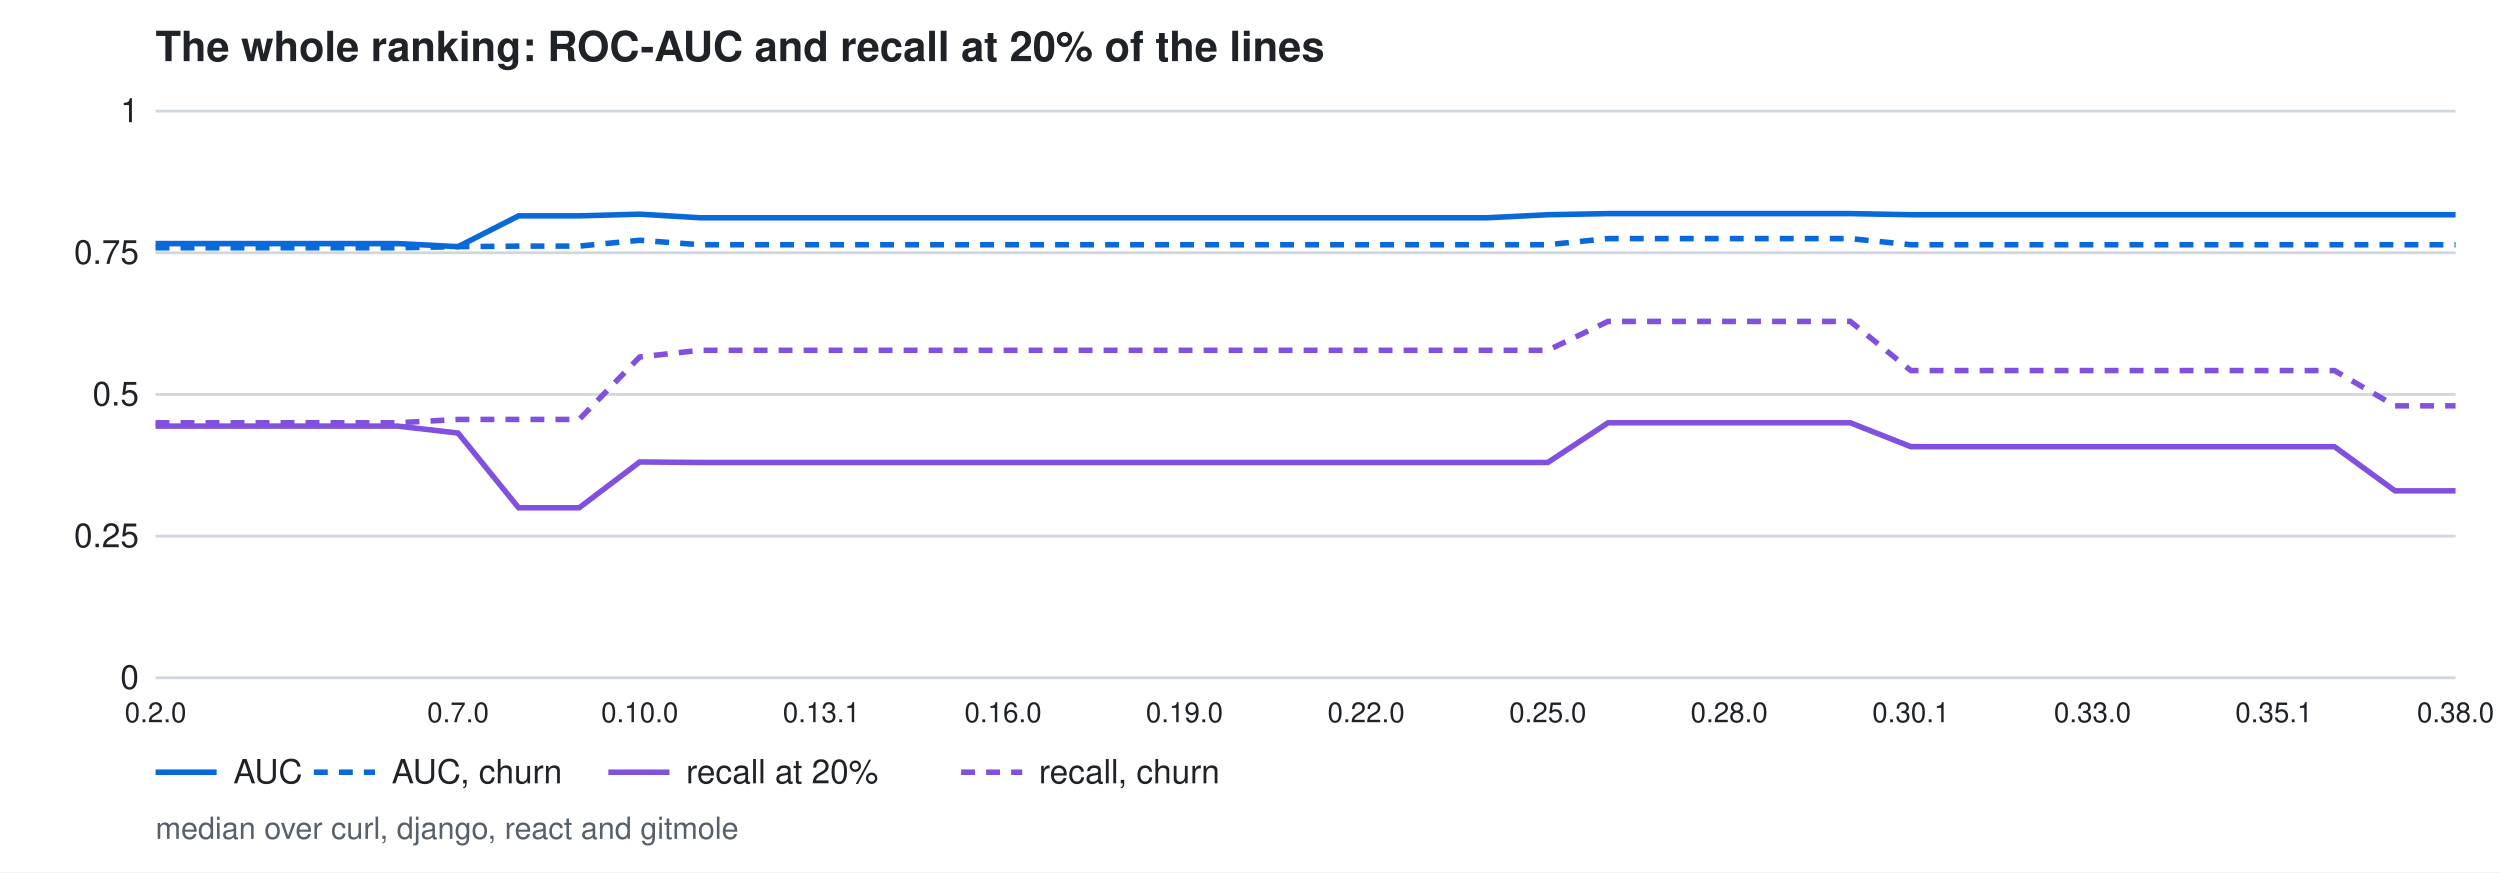
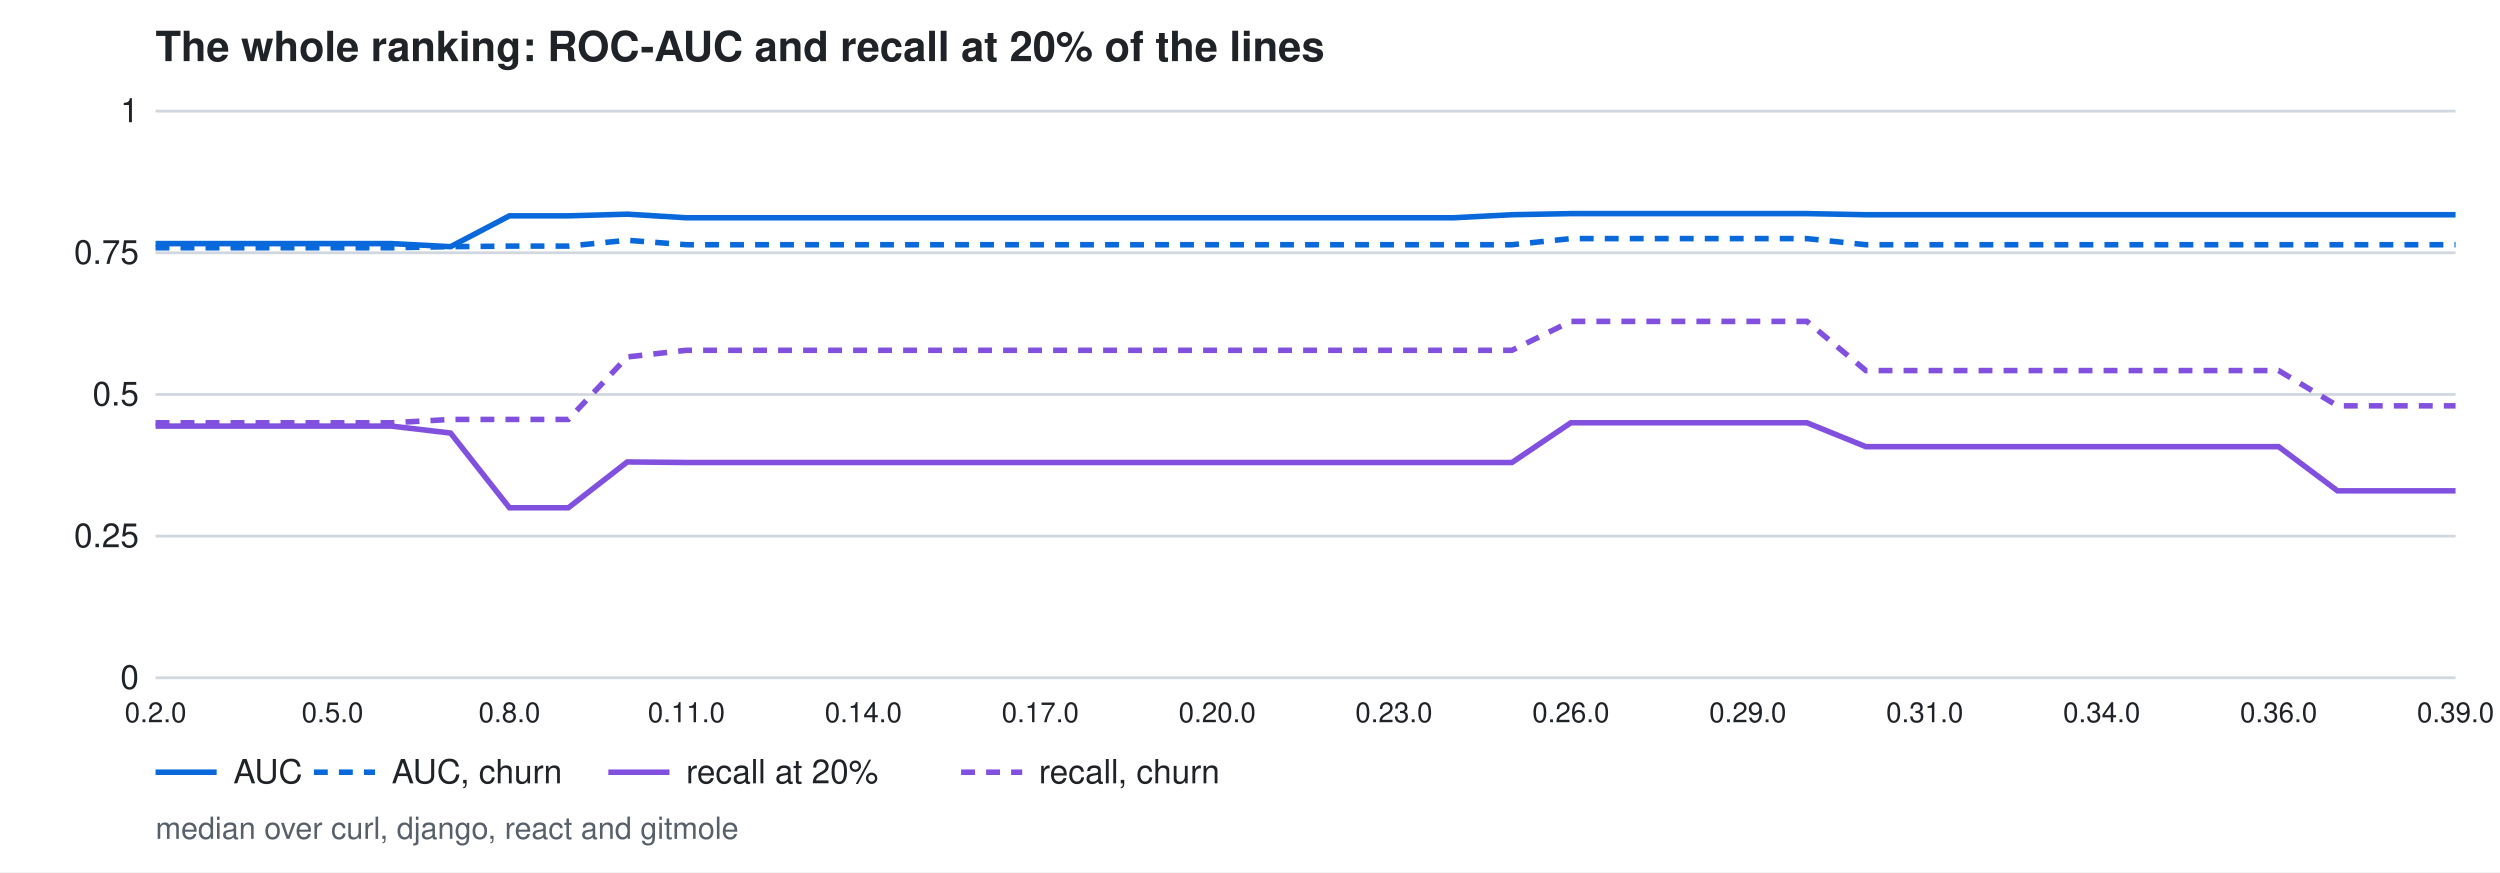
<svg xmlns="http://www.w3.org/2000/svg" width="900" height="314" viewBox="0 0 900 314" font-family="-apple-system,Segoe UI,Helvetica,Arial,sans-serif" font-size="12">
  <rect width="900" height="314" fill="#ffffff" />
  <text x="56" y="22" font-size="15" font-weight="600" fill="#1f2328">The whole ranking: ROC-AUC and recall at 20% of the lines</text>
  <line x1="56" y1="244.0" x2="884" y2="244.0" stroke="#d0d7de" stroke-width="1" />
  <text x="50" y="248.0" text-anchor="end" fill="#1f2328">0</text>
  <line x1="56" y1="193.0" x2="884" y2="193.0" stroke="#d0d7de" stroke-width="1" />
  <text x="50" y="197.0" text-anchor="end" fill="#1f2328">0.25</text>
  <line x1="56" y1="142.0" x2="884" y2="142.0" stroke="#d0d7de" stroke-width="1" />
  <text x="50" y="146.0" text-anchor="end" fill="#1f2328">0.5</text>
  <line x1="56" y1="91.0" x2="884" y2="91.0" stroke="#d0d7de" stroke-width="1" />
  <text x="50" y="95.0" text-anchor="end" fill="#1f2328">0.75</text>
  <line x1="56" y1="40.0" x2="884" y2="40.0" stroke="#d0d7de" stroke-width="1" />
  <text x="50" y="44.0" text-anchor="end" fill="#1f2328">1</text>
  <text x="56.0" y="260" text-anchor="middle" fill="#1f2328" font-size="10">0.2.0</text>
-   <text x="164.9" y="260" text-anchor="middle" fill="#1f2328" font-size="10">0.7.0</text>
-   <text x="230.3" y="260" text-anchor="middle" fill="#1f2328" font-size="10">0.10.0</text>
-   <text x="295.7" y="260" text-anchor="middle" fill="#1f2328" font-size="10">0.13.1</text>
-   <text x="361.1" y="260" text-anchor="middle" fill="#1f2328" font-size="10">0.16.0</text>
-   <text x="426.4" y="260" text-anchor="middle" fill="#1f2328" font-size="10">0.19.0</text>
-   <text x="491.8" y="260" text-anchor="middle" fill="#1f2328" font-size="10">0.22.0</text>
-   <text x="557.2" y="260" text-anchor="middle" fill="#1f2328" font-size="10">0.25.0</text>
-   <text x="622.5" y="260" text-anchor="middle" fill="#1f2328" font-size="10">0.28.0</text>
-   <text x="687.9" y="260" text-anchor="middle" fill="#1f2328" font-size="10">0.30.1</text>
-   <text x="753.3" y="260" text-anchor="middle" fill="#1f2328" font-size="10">0.33.0</text>
-   <text x="818.6" y="260" text-anchor="middle" fill="#1f2328" font-size="10">0.35.1</text>
-   <text x="884.0" y="260" text-anchor="middle" fill="#1f2328" font-size="10">0.38.0</text>
-   <polyline points="56.0,87.7 77.8,87.7 99.6,87.7 121.4,87.7 143.2,87.7 164.9,88.8 186.7,77.7 208.5,77.7 230.3,77.1 252.1,78.4 273.9,78.4 295.7,78.4 317.5,78.4 339.3,78.4 361.1,78.4 382.8,78.4 404.6,78.4 426.4,78.4 448.2,78.4 470.0,78.4 491.8,78.4 513.6,78.4 535.4,78.4 557.2,77.3 578.9,76.9 600.7,76.9 622.5,76.9 644.3,76.9 666.1,76.9 687.9,77.3 709.7,77.3 731.5,77.3 753.3,77.3 775.1,77.3 796.8,77.3 818.6,77.3 840.4,77.3 862.2,77.3 884.0,77.3" fill="none" stroke="#0969da" stroke-width="2" />
-   <polyline points="56.0,89.2 77.8,89.2 99.6,89.2 121.4,89.2 143.2,89.2 164.9,88.8 186.7,88.6 208.5,88.6 230.3,86.5 252.1,88.1 273.9,88.1 295.7,88.1 317.5,88.1 339.3,88.1 361.1,88.1 382.8,88.1 404.6,88.1 426.4,88.1 448.2,88.1 470.0,88.1 491.8,88.1 513.6,88.1 535.4,88.1 557.2,88.1 578.9,85.9 600.7,85.9 622.5,85.9 644.3,85.9 666.1,85.9 687.9,88.1 709.7,88.1 731.5,88.1 753.3,88.1 775.1,88.1 796.8,88.1 818.6,88.1 840.4,88.1 862.2,88.1 884.0,88.1" fill="none" stroke="#0969da" stroke-width="2" stroke-dasharray="5 4" />
-   <polyline points="56.0,153.4 77.8,153.4 99.6,153.4 121.4,153.4 143.2,153.4 164.9,155.9 186.7,182.8 208.5,182.8 230.3,166.3 252.1,166.5 273.9,166.5 295.7,166.5 317.5,166.5 339.3,166.5 361.1,166.5 382.8,166.5 404.6,166.5 426.4,166.5 448.2,166.5 470.0,166.5 491.8,166.5 513.6,166.5 535.4,166.5 557.2,166.5 578.9,152.2 600.7,152.2 622.5,152.2 644.3,152.2 666.1,152.2 687.9,160.8 709.7,160.8 731.5,160.8 753.3,160.8 775.1,160.8 796.8,160.8 818.6,160.8 840.4,160.8 862.2,176.7 884.0,176.7" fill="none" stroke="#8250df" stroke-width="2" />
-   <polyline points="56.0,152.2 77.8,152.2 99.6,152.2 121.4,152.2 143.2,152.2 164.9,151.0 186.7,151.0 208.5,151.0 230.3,128.5 252.1,126.1 273.9,126.1 295.7,126.1 317.5,126.1 339.3,126.1 361.1,126.1 382.8,126.1 404.6,126.1 426.4,126.1 448.2,126.1 470.0,126.1 491.8,126.1 513.6,126.1 535.4,126.1 557.2,126.1 578.9,115.7 600.7,115.7 622.5,115.7 644.3,115.7 666.1,115.7 687.9,133.4 709.7,133.4 731.5,133.4 753.3,133.4 775.1,133.4 796.8,133.4 818.6,133.4 840.4,133.4 862.2,146.1 884.0,146.1" fill="none" stroke="#8250df" stroke-width="2" stroke-dasharray="5 4" />
+   <text x="119.7" y="260" text-anchor="middle" fill="#1f2328" font-size="10">0.5.0</text>
+   <text x="183.4" y="260" text-anchor="middle" fill="#1f2328" font-size="10">0.8.0</text>
+   <text x="247.1" y="260" text-anchor="middle" fill="#1f2328" font-size="10">0.11.0</text>
+   <text x="310.8" y="260" text-anchor="middle" fill="#1f2328" font-size="10">0.14.0</text>
+   <text x="374.5" y="260" text-anchor="middle" fill="#1f2328" font-size="10">0.17.0</text>
+   <text x="438.2" y="260" text-anchor="middle" fill="#1f2328" font-size="10">0.20.0</text>
+   <text x="501.8" y="260" text-anchor="middle" fill="#1f2328" font-size="10">0.23.0</text>
+   <text x="565.5" y="260" text-anchor="middle" fill="#1f2328" font-size="10">0.26.0</text>
+   <text x="629.2" y="260" text-anchor="middle" fill="#1f2328" font-size="10">0.29.0</text>
+   <text x="692.9" y="260" text-anchor="middle" fill="#1f2328" font-size="10">0.31.0</text>
+   <text x="756.6" y="260" text-anchor="middle" fill="#1f2328" font-size="10">0.34.0</text>
+   <text x="820.3" y="260" text-anchor="middle" fill="#1f2328" font-size="10">0.36.0</text>
+   <text x="884.0" y="260" text-anchor="middle" fill="#1f2328" font-size="10">0.39.0</text>
+   <polyline points="56.0,87.7 77.2,87.7 98.5,87.7 119.7,87.7 140.9,87.7 162.2,88.8 183.4,77.7 204.6,77.7 225.8,77.1 247.1,78.4 268.3,78.4 289.5,78.4 310.8,78.4 332.0,78.4 353.2,78.4 374.5,78.4 395.7,78.4 416.9,78.4 438.2,78.4 459.4,78.4 480.6,78.4 501.8,78.4 523.1,78.4 544.3,77.3 565.5,76.9 586.8,76.9 608.0,76.9 629.2,76.9 650.5,76.9 671.7,77.3 692.9,77.3 714.2,77.3 735.4,77.3 756.6,77.3 777.8,77.3 799.1,77.3 820.3,77.3 841.5,77.3 862.8,77.3 884.0,77.3" fill="none" stroke="#0969da" stroke-width="2" />
+   <polyline points="56.0,89.2 77.2,89.2 98.5,89.2 119.7,89.2 140.9,89.2 162.2,88.8 183.4,88.6 204.6,88.6 225.8,86.5 247.1,88.1 268.3,88.1 289.5,88.1 310.8,88.1 332.0,88.1 353.2,88.1 374.5,88.1 395.7,88.1 416.9,88.1 438.2,88.1 459.4,88.1 480.6,88.1 501.8,88.1 523.1,88.1 544.3,88.1 565.5,85.9 586.8,85.9 608.0,85.9 629.2,85.9 650.5,85.9 671.7,88.1 692.9,88.1 714.2,88.1 735.4,88.1 756.6,88.1 777.8,88.1 799.1,88.1 820.3,88.1 841.5,88.1 862.8,88.1 884.0,88.1" fill="none" stroke="#0969da" stroke-width="2" stroke-dasharray="5 4" />
+   <polyline points="56.0,153.4 77.2,153.4 98.5,153.4 119.7,153.4 140.9,153.4 162.2,155.9 183.4,182.8 204.6,182.8 225.8,166.3 247.1,166.5 268.3,166.5 289.5,166.5 310.8,166.5 332.0,166.5 353.2,166.5 374.5,166.5 395.7,166.5 416.9,166.5 438.2,166.5 459.4,166.5 480.6,166.5 501.8,166.5 523.1,166.5 544.3,166.5 565.5,152.2 586.8,152.2 608.0,152.2 629.2,152.2 650.5,152.2 671.7,160.8 692.9,160.8 714.2,160.8 735.4,160.8 756.6,160.8 777.8,160.8 799.1,160.8 820.3,160.8 841.5,176.7 862.8,176.7 884.0,176.7" fill="none" stroke="#8250df" stroke-width="2" />
+   <polyline points="56.0,152.2 77.2,152.2 98.5,152.2 119.7,152.2 140.9,152.2 162.2,151.0 183.4,151.0 204.6,151.0 225.8,128.5 247.1,126.1 268.3,126.1 289.5,126.1 310.8,126.1 332.0,126.1 353.2,126.1 374.5,126.1 395.7,126.1 416.9,126.1 438.2,126.1 459.4,126.1 480.6,126.1 501.8,126.1 523.1,126.1 544.3,126.1 565.5,115.7 586.8,115.7 608.0,115.7 629.2,115.7 650.5,115.7 671.7,133.4 692.9,133.4 714.2,133.4 735.4,133.4 756.6,133.4 777.8,133.4 799.1,133.4 820.3,133.4 841.5,146.1 862.8,146.1 884.0,146.1" fill="none" stroke="#8250df" stroke-width="2" stroke-dasharray="5 4" />
  <line x1="56" y1="278" x2="78" y2="278" stroke="#0969da" stroke-width="2" />
  <text x="84" y="282" fill="#1f2328">AUC</text>
  <line x1="113" y1="278" x2="135" y2="278" stroke="#0969da" stroke-width="2" stroke-dasharray="5 4" />
  <text x="141" y="282" fill="#1f2328">AUC, churn</text>
  <line x1="219" y1="278" x2="241" y2="278" stroke="#8250df" stroke-width="2" />
  <text x="247" y="282" fill="#1f2328">recall at 20%</text>
  <line x1="346" y1="278" x2="368" y2="278" stroke="#8250df" stroke-width="2" stroke-dasharray="5 4" />
  <text x="374" y="282" fill="#1f2328">recall, churn</text>
  <text x="56" y="302" fill="#57606a" font-size="11">median over curl, django, react and gitmole</text>
</svg>
